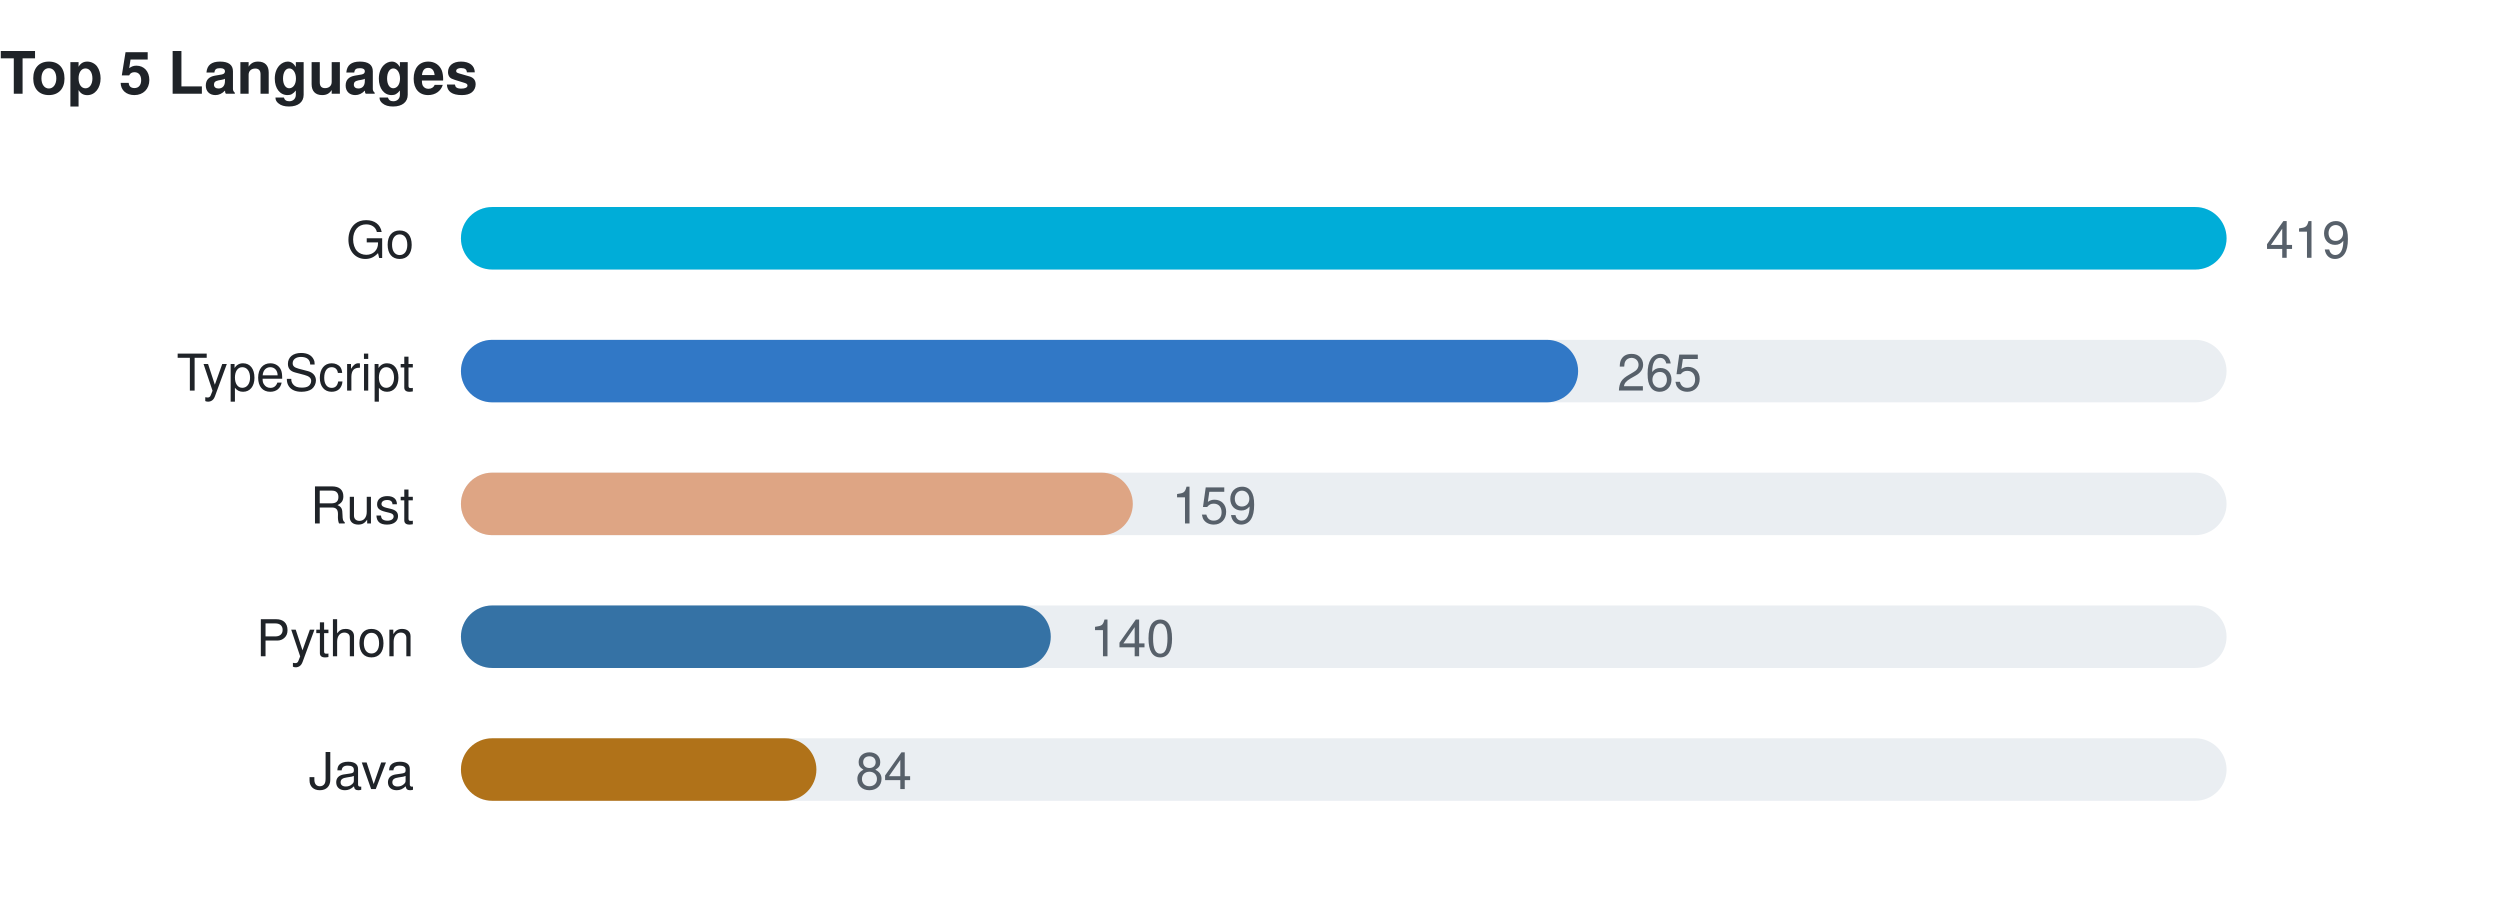
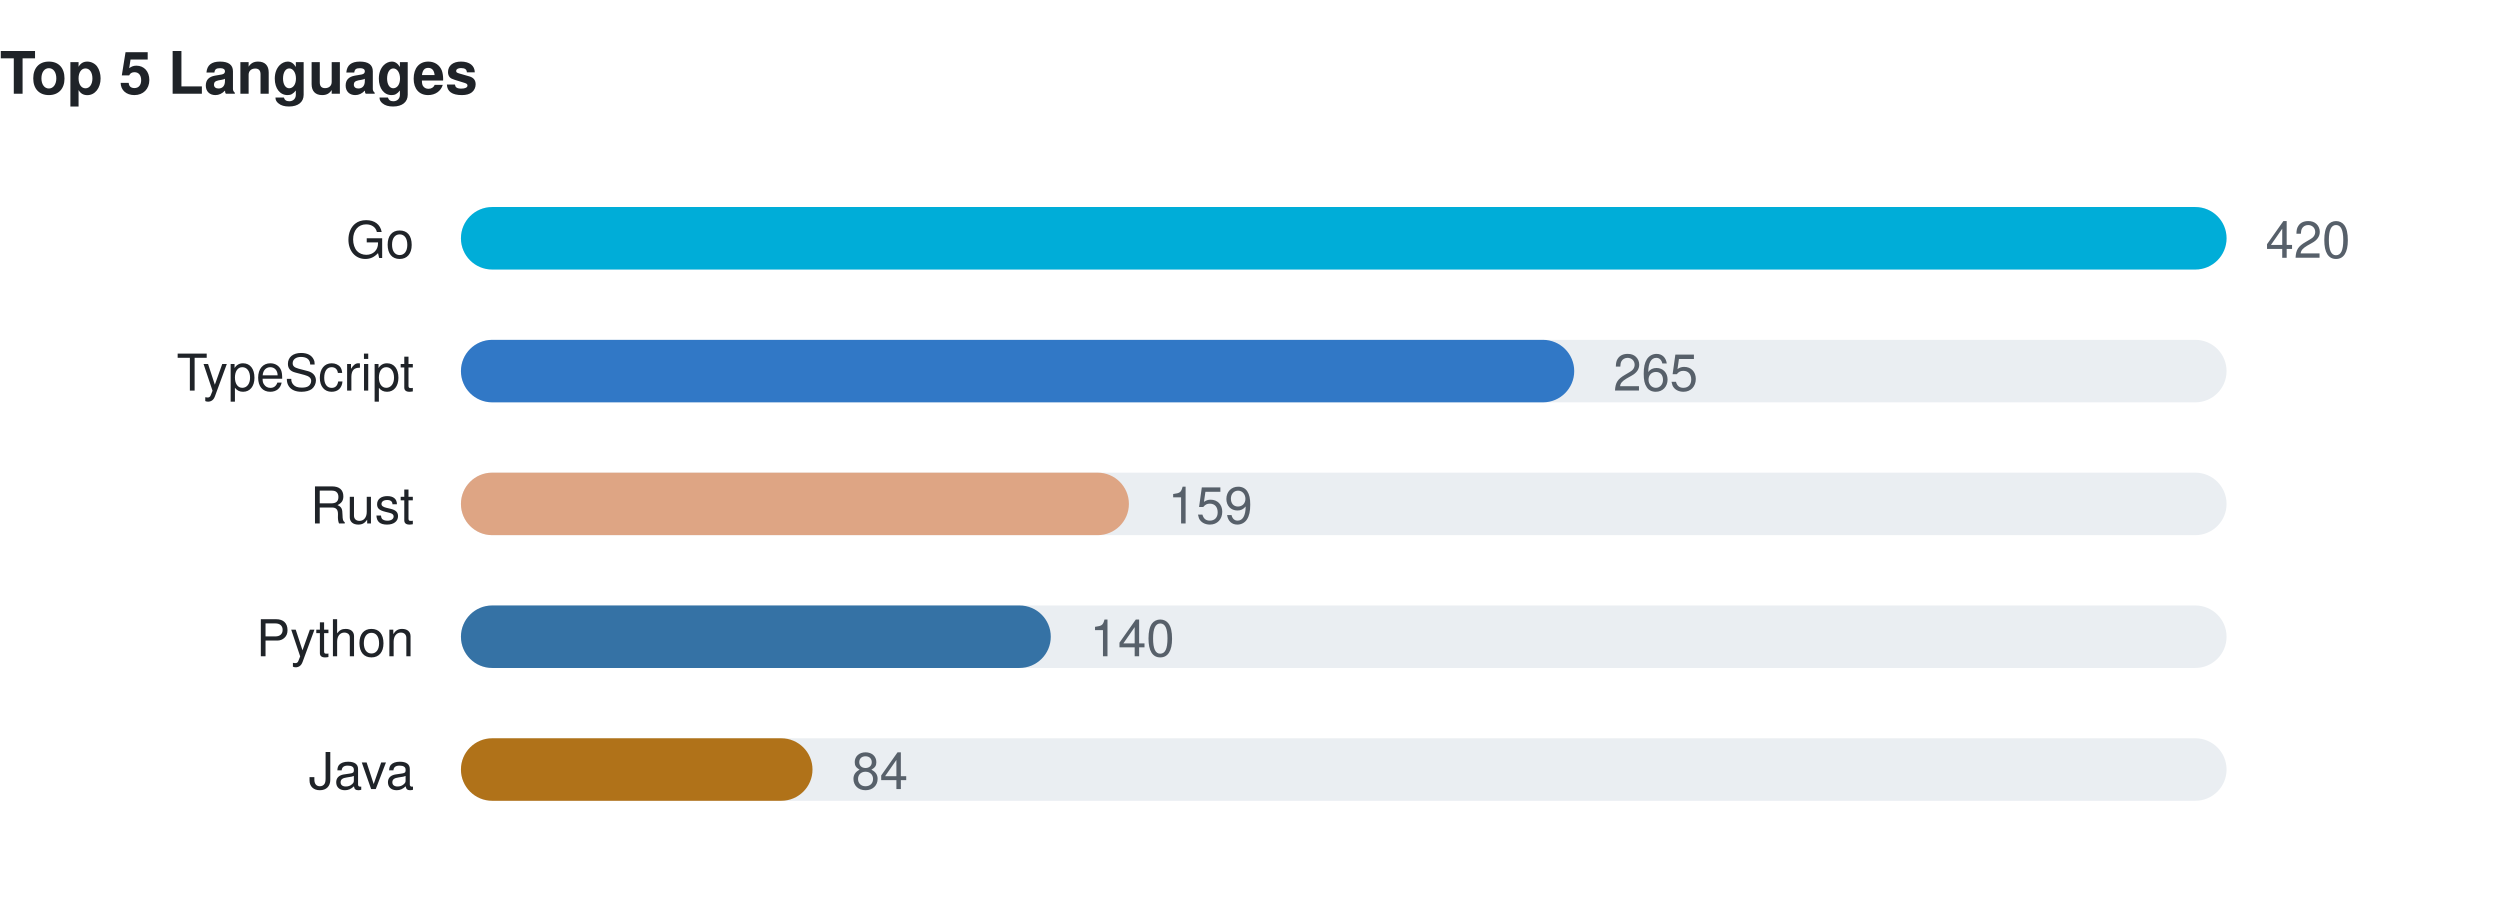
- <svg xmlns="http://www.w3.org/2000/svg" width="640" height="230" viewBox="0 0 640 230" role="img" aria-label="Top languages by solved problems: Go 419, TypeScript 265, Rust 159, Python 140, Java 84">
+ <svg xmlns="http://www.w3.org/2000/svg" width="640" height="230" viewBox="0 0 640 230" role="img" aria-label="Top languages by solved problems: Go 420, TypeScript 265, Rust 159, Python 140, Java 84">
  <style>
    text { font-family: -apple-system, BlinkMacSystemFont, "Segoe UI", Helvetica, Arial, sans-serif; }
    .title { font-size: 15px; font-weight: 600; fill: #1f2328; }
    .label { font-size: 13px; fill: #1f2328; }
    .count { font-size: 13px; fill: #57606a; }
    .track { fill: #eaeef2; }
    @media (prefers-color-scheme: dark) {
      .title { fill: #e6edf3; }
      .label { fill: #e6edf3; }
      .count { fill: #8b949e; }
      .track { fill: #30363d; }
    }
  </style>
  <text x="0" y="24" class="title">Top 5 Languages</text>
  <g transform="translate(0,44)">
    <text x="106" y="22.0" text-anchor="end" class="label">Go</text>
    <rect x="118" y="9.0" width="452" height="16" rx="8" class="track" />
    <rect x="118" y="9.0" width="452" height="16" rx="8" fill="#00ADD8" />
-     <text x="580" y="22.0" class="count">419</text>
+     <text x="580" y="22.0" class="count">420</text>
  </g>
  <g transform="translate(0,78)">
    <text x="106" y="22.0" text-anchor="end" class="label">TypeScript</text>
    <rect x="118" y="9.0" width="452" height="16" rx="8" class="track" />
-     <rect x="118" y="9.0" width="286" height="16" rx="8" fill="#3178C6" />
-     <text x="414" y="22.0" class="count">265</text>
+     <rect x="118" y="9.0" width="285" height="16" rx="8" fill="#3178C6" />
+     <text x="413" y="22.0" class="count">265</text>
  </g>
  <g transform="translate(0,112)">
    <text x="106" y="22.0" text-anchor="end" class="label">Rust</text>
    <rect x="118" y="9.0" width="452" height="16" rx="8" class="track" />
-     <rect x="118" y="9.0" width="172" height="16" rx="8" fill="#DEA584" />
-     <text x="300" y="22.0" class="count">159</text>
+     <rect x="118" y="9.0" width="171" height="16" rx="8" fill="#DEA584" />
+     <text x="299" y="22.0" class="count">159</text>
  </g>
  <g transform="translate(0,146)">
    <text x="106" y="22.0" text-anchor="end" class="label">Python</text>
    <rect x="118" y="9.0" width="452" height="16" rx="8" class="track" />
    <rect x="118" y="9.0" width="151" height="16" rx="8" fill="#3572A5" />
    <text x="279" y="22.0" class="count">140</text>
  </g>
  <g transform="translate(0,180)">
    <text x="106" y="22.0" text-anchor="end" class="label">Java</text>
    <rect x="118" y="9.0" width="452" height="16" rx="8" class="track" />
-     <rect x="118" y="9.0" width="91" height="16" rx="8" fill="#B07219" />
-     <text x="219" y="22.0" class="count">84</text>
+     <rect x="118" y="9.0" width="90" height="16" rx="8" fill="#B07219" />
+     <text x="218" y="22.0" class="count">84</text>
  </g>
</svg>
